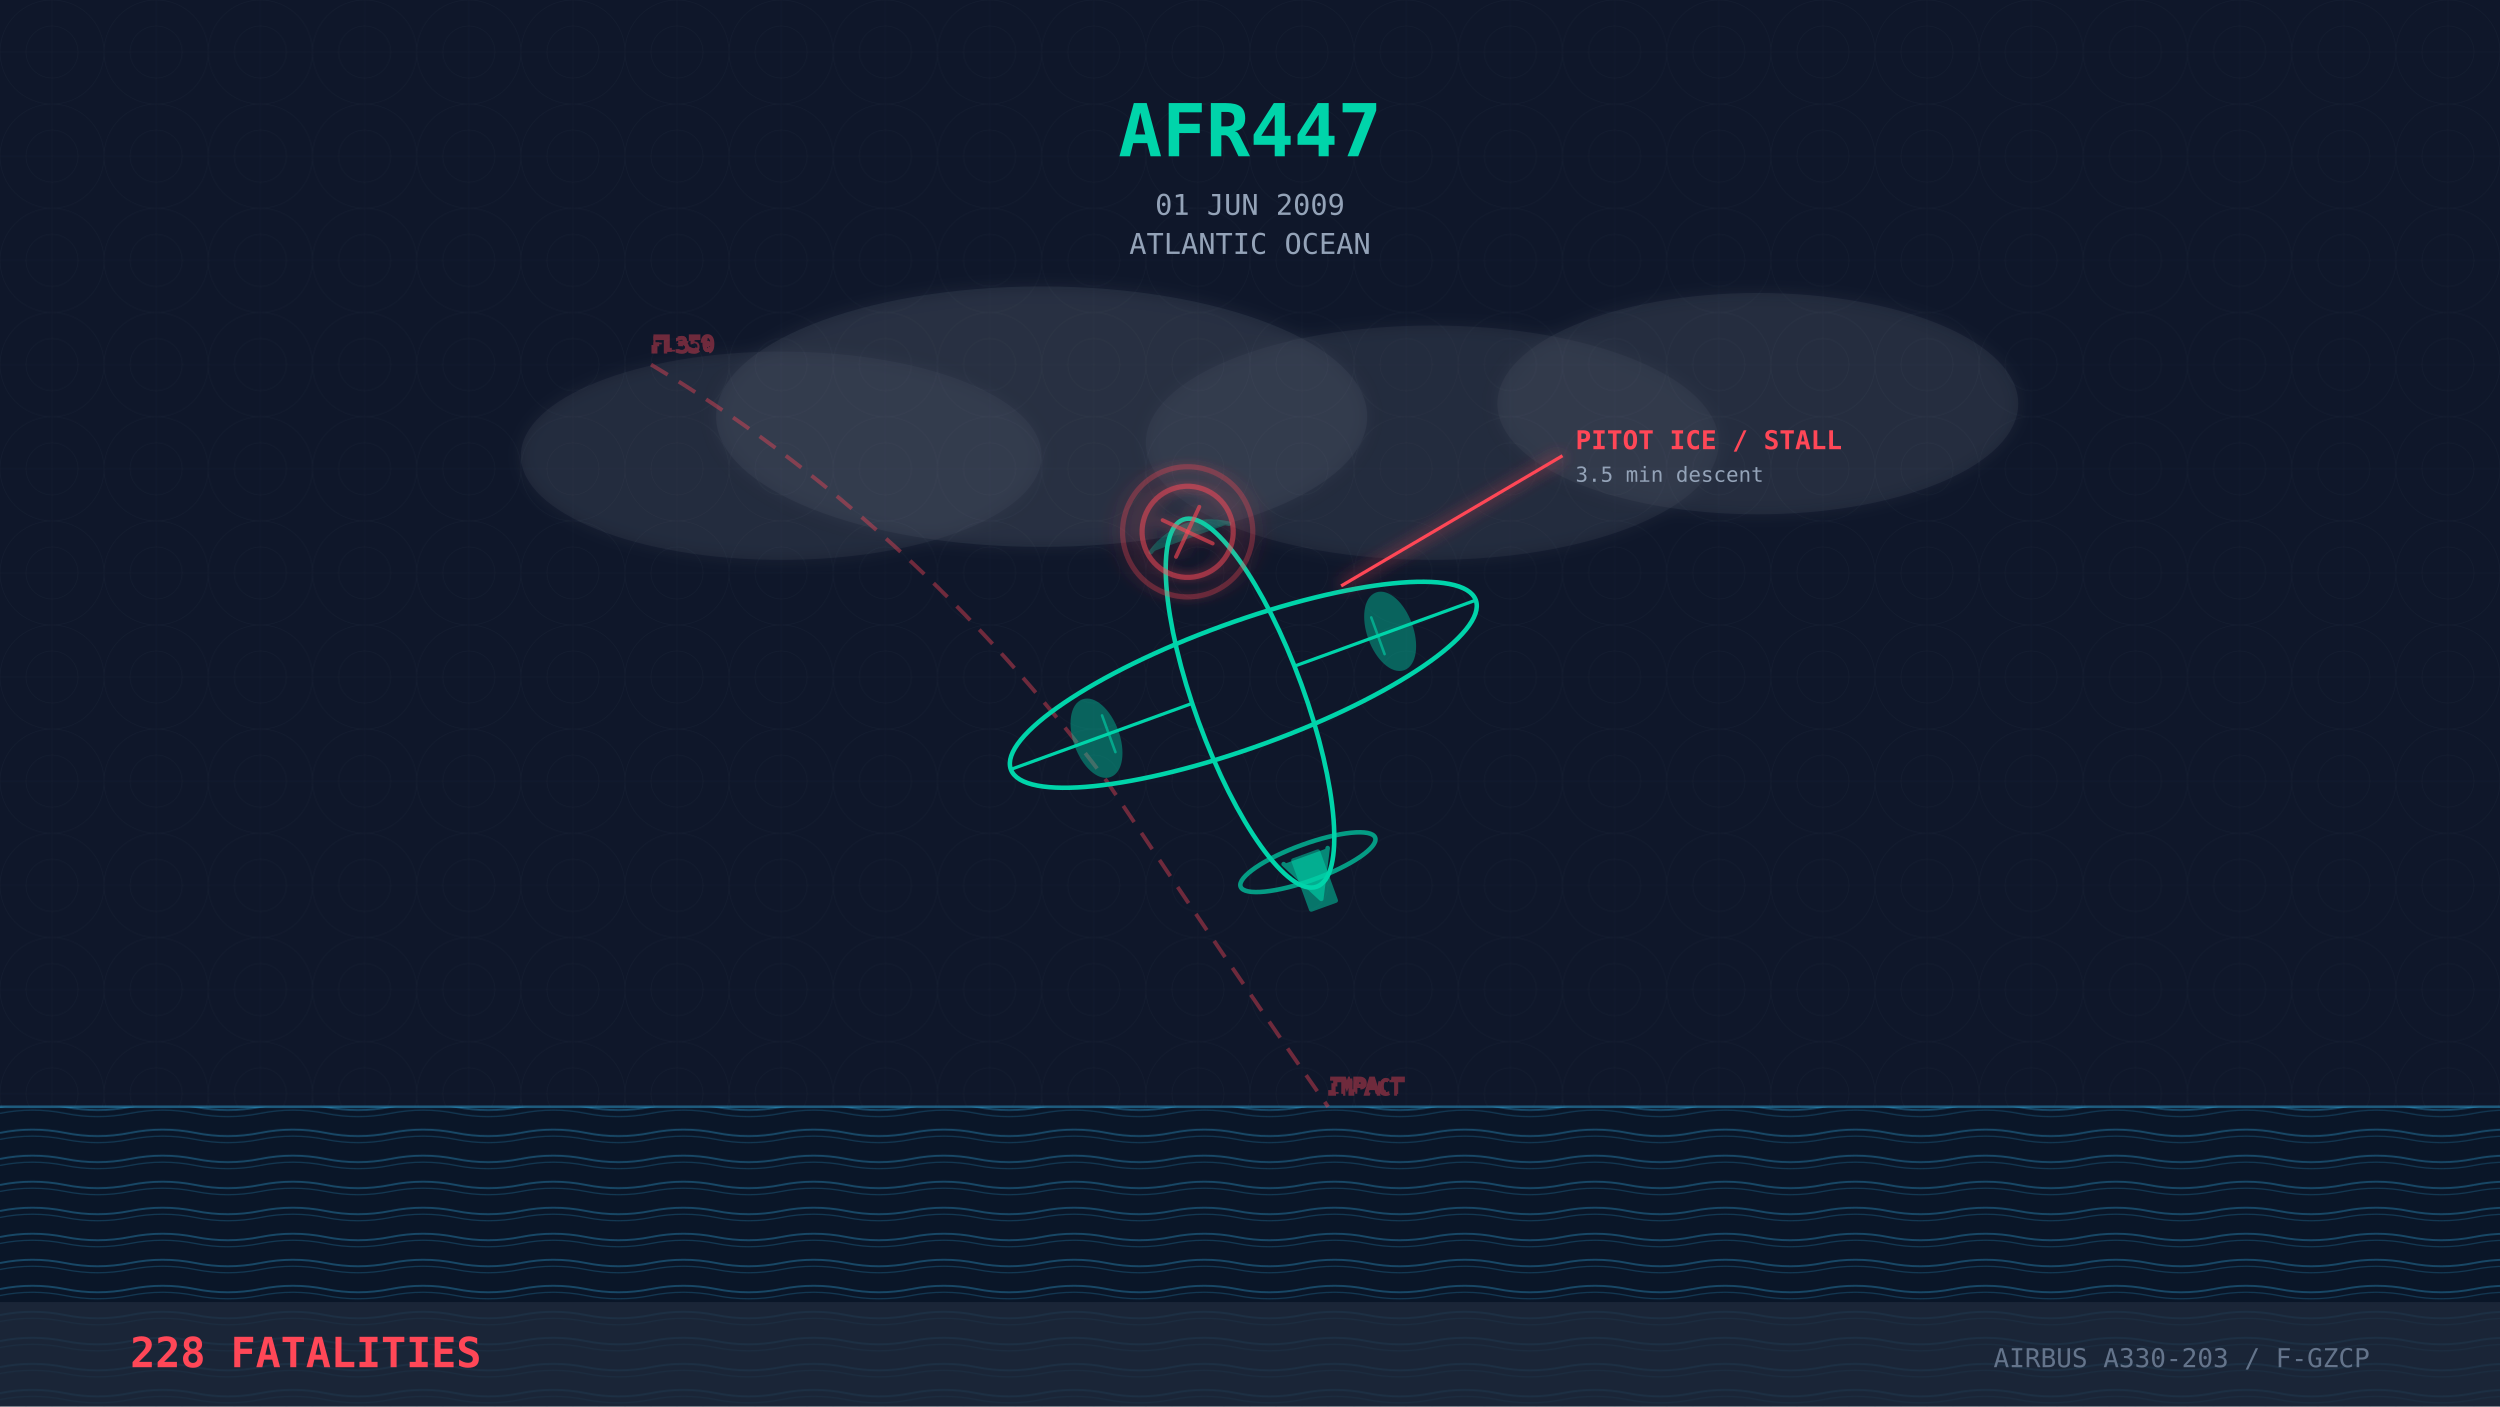
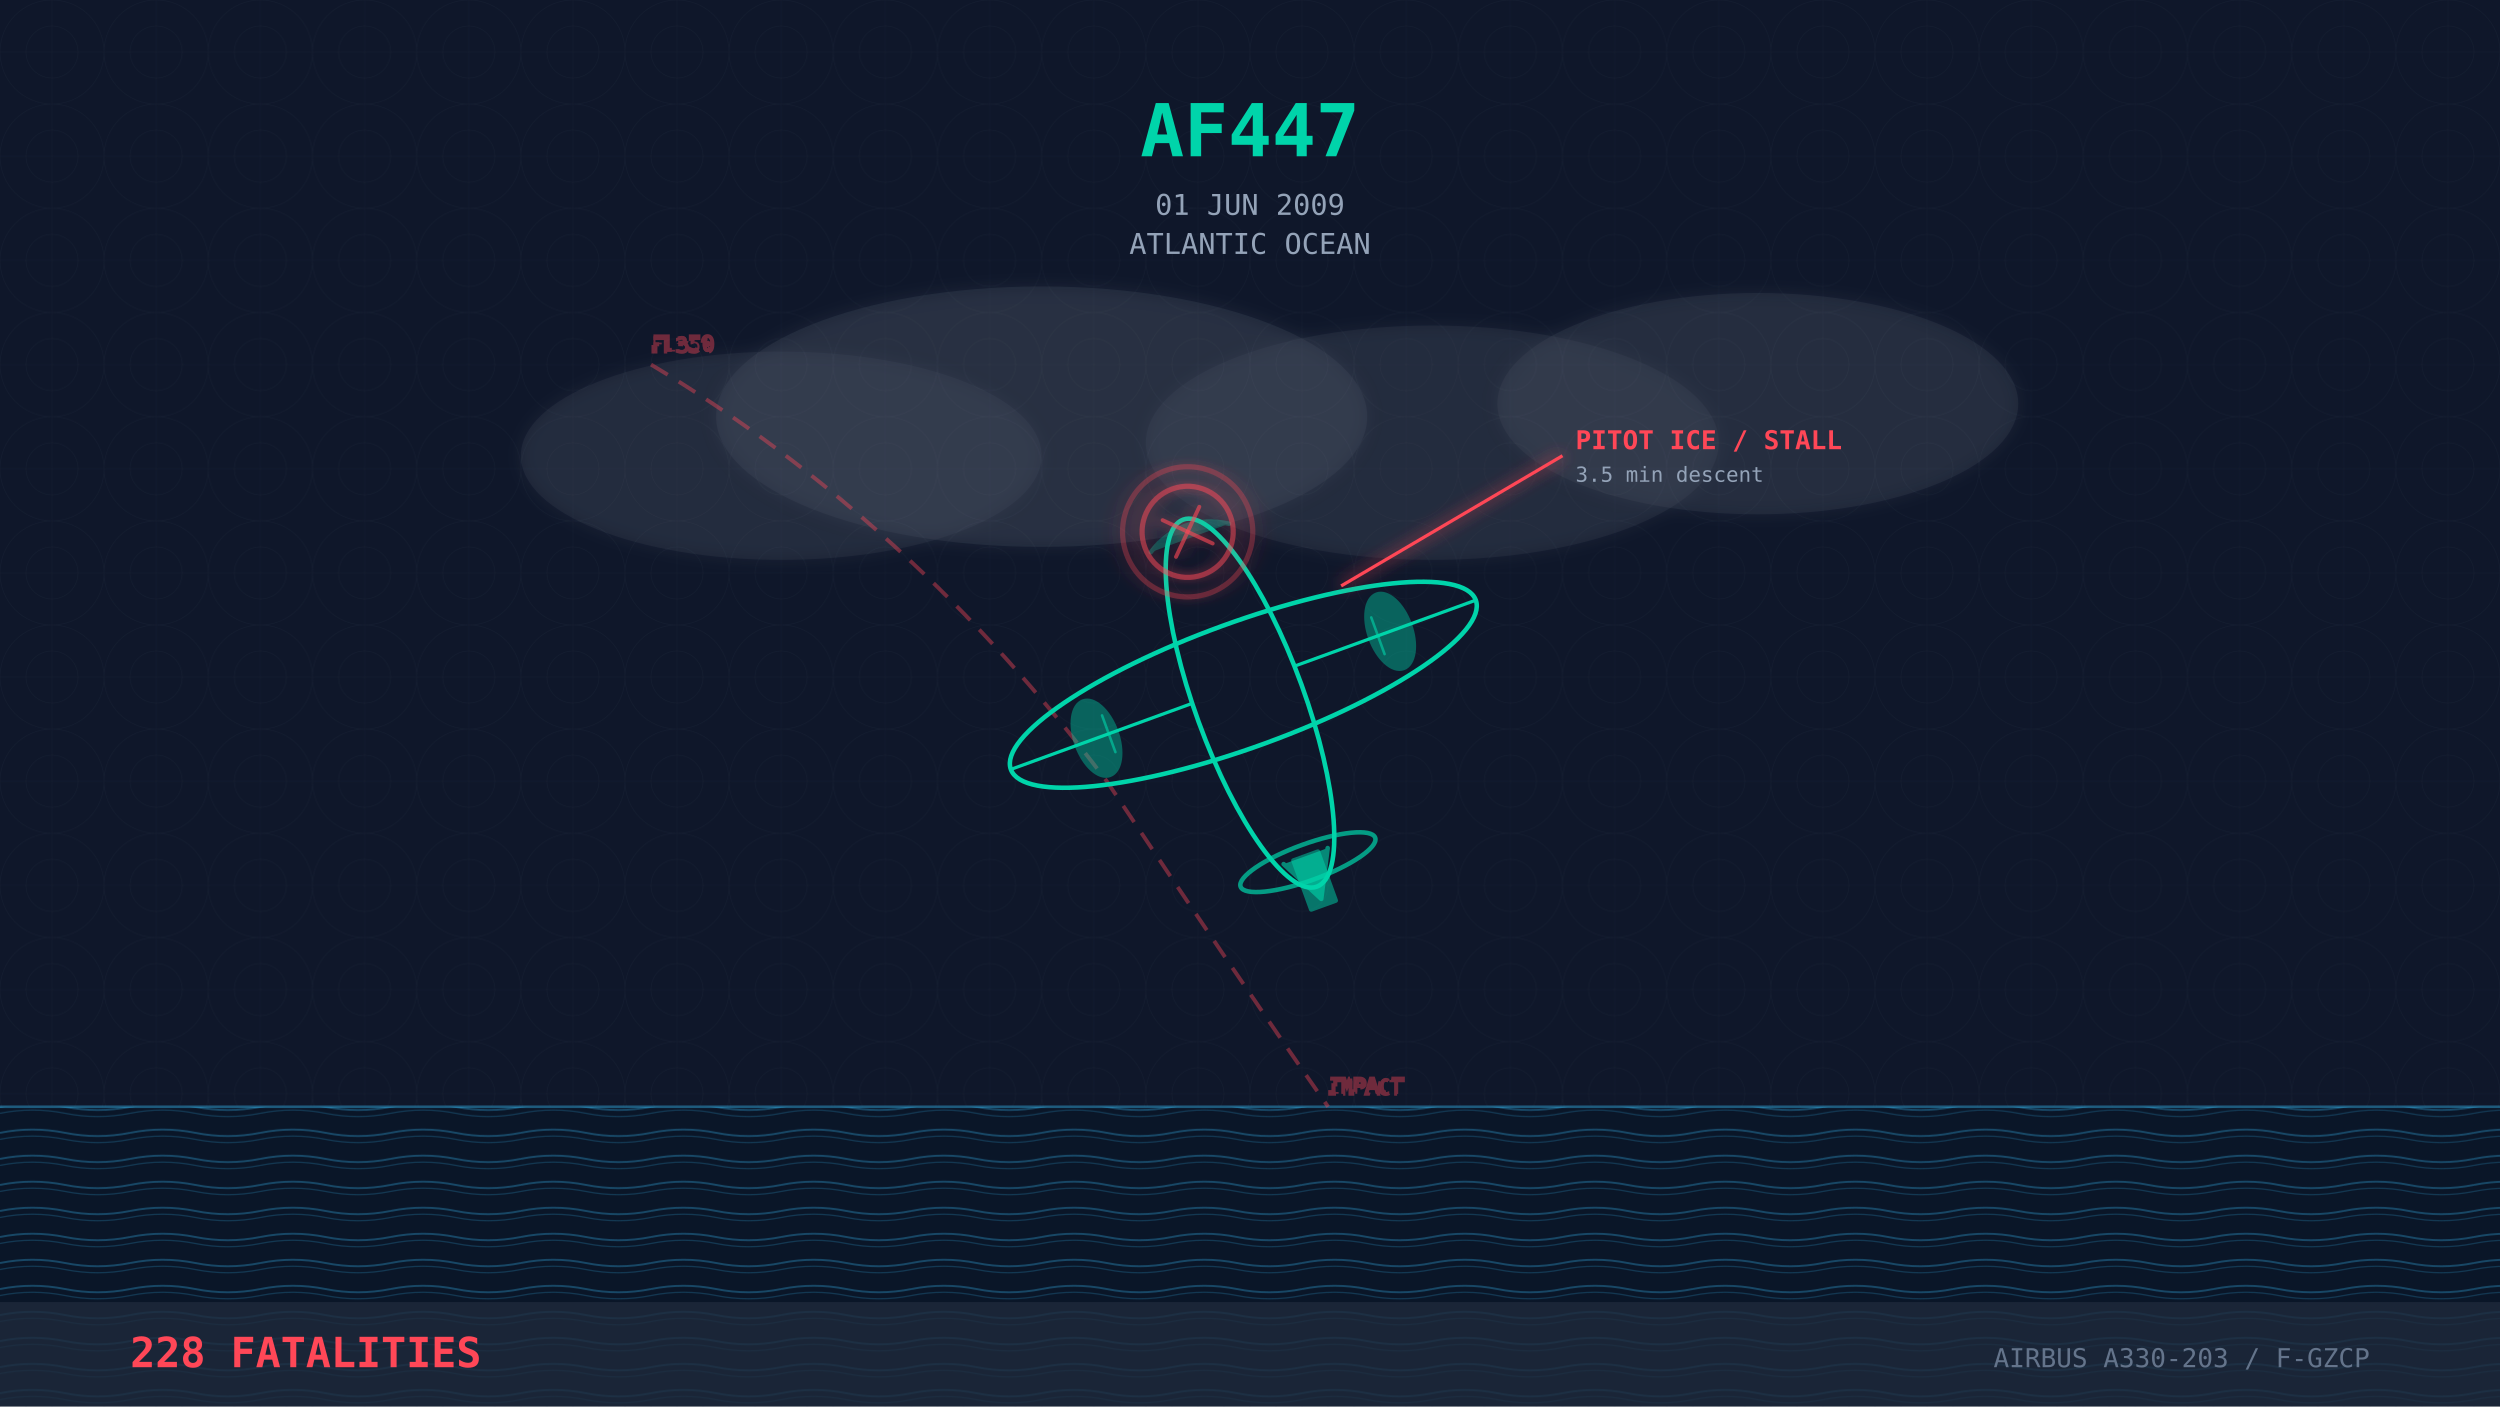
<svg xmlns="http://www.w3.org/2000/svg" width="1920" height="1080" viewBox="0 0 1920 1080">
  <rect width="1920" height="1080" fill="#0f172a" />
  <defs>
    <pattern id="radar-grid" width="80" height="80" patternUnits="userSpaceOnUse">
      <circle cx="40" cy="40" r="40" fill="none" stroke="#1e293b" stroke-width="0.5" opacity="0.4" />
      <circle cx="40" cy="40" r="20" fill="none" stroke="#1e293b" stroke-width="0.5" opacity="0.4" />
      <line x1="40" y1="0" x2="40" y2="80" stroke="#1e293b" stroke-width="0.5" opacity="0.3" />
      <line x1="0" y1="40" x2="80" y2="40" stroke="#1e293b" stroke-width="0.5" opacity="0.3" />
    </pattern>
    <pattern id="waves" width="100" height="20" patternUnits="userSpaceOnUse">
      <path d="M 0,10 Q 25,5 50,10 T 100,10" stroke="#38bdf8" stroke-width="1.5" fill="none" opacity="0.3" />
      <path d="M 0,15 Q 25,10 50,15 T 100,15" stroke="#38bdf8" stroke-width="1" fill="none" opacity="0.2" />
    </pattern>
    <filter id="storm-glow">
      <feGaussianBlur stdDeviation="6" result="coloredBlur" />
      <feMerge>
        <feMergeNode in="coloredBlur" />
        <feMergeNode in="SourceGraphic" />
      </feMerge>
    </filter>
  </defs>
  <rect width="1920" height="1080" fill="url(#radar-grid)" />
  <g>
    <rect x="0" y="850" width="1920" height="230" fill="#0a1628" />
    <rect x="0" y="850" width="1920" height="230" fill="url(#waves)" />
    <line x1="0" y1="850" x2="1920" y2="850" stroke="#38bdf8" stroke-width="2" opacity="0.4" />
  </g>
  <g opacity="0.3" filter="url(#storm-glow)">
    <ellipse cx="600" cy="350" rx="200" ry="80" fill="#cbd5e1" opacity="0.2" />
    <ellipse cx="800" cy="320" rx="250" ry="100" fill="#cbd5e1" opacity="0.25" />
    <ellipse cx="1100" cy="340" rx="220" ry="90" fill="#cbd5e1" opacity="0.2" />
    <ellipse cx="1350" cy="310" rx="200" ry="85" fill="#cbd5e1" opacity="0.22" />
  </g>
  <g stroke="#ff4757" stroke-width="3" fill="none" opacity="0.4" stroke-dasharray="15,10">
    <path d="M 500,280 Q 700,400 850,600 Q 950,750 1020,850" />
    <text x="500" y="270" font-family="monospace" font-size="16" fill="#ff4757">FL350</text>
    <text x="1020" y="840" font-family="monospace" font-size="16" fill="#ff4757">IMPACT</text>
  </g>
  <g transform="translate(960, 540) rotate(-20)" stroke="#00d4aa" stroke-width="3.5" fill="none" stroke-linecap="round" stroke-linejoin="round">
    <ellipse cx="0" cy="0" rx="42" ry="150" />
    <path d="M -32,-135 Q 0,-155 32,-135" fill="#00d4aa" opacity="0.3" />
    <ellipse cx="0" cy="-15" rx="190" ry="48" />
    <line x1="-190" y1="-15" x2="-42" y2="-15" stroke-width="2.5" />
    <line x1="190" y1="-15" x2="42" y2="-15" stroke-width="2.5" />
    <line x1="-110" y1="-30" x2="-110" y2="0" stroke-width="2" opacity="0.6" />
    <line x1="110" y1="-30" x2="110" y2="0" stroke-width="2" opacity="0.6" />
    <ellipse cx="-120" cy="-15" rx="16" ry="30" fill="#00d4aa" opacity="0.4" />
    <ellipse cx="120" cy="-15" rx="16" ry="30" fill="#00d4aa" opacity="0.4" />
    <g stroke="#ff4757" stroke-width="4" filter="url(#storm-glow)">
      <circle cx="0" cy="-140" r="35" fill="none" opacity="0.5" />
      <circle cx="0" cy="-140" r="50" fill="none" opacity="0.3" />
      <line x1="-15" y1="-155" x2="15" y2="-125" opacity="0.6" stroke-width="3" />
      <line x1="15" y1="-155" x2="-15" y2="-125" opacity="0.6" stroke-width="3" />
    </g>
    <path d="M -18,125 L 0,160 L 18,125" fill="#00d4aa" opacity="0.6" />
    <rect x="-10" y="125" width="20" height="40" fill="#00d4aa" opacity="0.5" />
    <ellipse cx="0" cy="130" rx="55" ry="14" opacity="0.7" />
  </g>
  <g font-family="monospace" text-anchor="middle">
-     <text x="960" y="120" font-size="56" fill="#00d4aa" font-weight="bold">AFR447</text>
+     <text x="960" y="120" font-size="56" fill="#00d4aa" font-weight="bold">AF447</text>
    <text x="960" y="165" font-size="22" fill="#94a3b8">01 JUN 2009</text>
    <text x="960" y="195" font-size="22" fill="#94a3b8">ATLANTIC OCEAN</text>
  </g>
  <g font-family="monospace" fill="#ff4757">
    <line x1="1030" y1="450" x2="1200" y2="350" stroke="#ff4757" stroke-width="2.5" filter="url(#storm-glow)" />
    <text x="1210" y="345" font-size="20" font-weight="bold">PITOT ICE / STALL</text>
    <text x="1210" y="370" font-size="16" fill="#94a3b8">3.5 min descent</text>
  </g>
  <g>
    <rect x="0" y="1000" width="1920" height="80" fill="#1e293b" opacity="0.8" />
    <text x="100" y="1050" font-family="monospace" font-size="32" fill="#ff4757" font-weight="bold">228 FATALITIES</text>
    <text x="1820" y="1050" font-family="monospace" font-size="20" fill="#64748b" text-anchor="end">AIRBUS A330-203 / F-GZCP</text>
  </g>
</svg>
